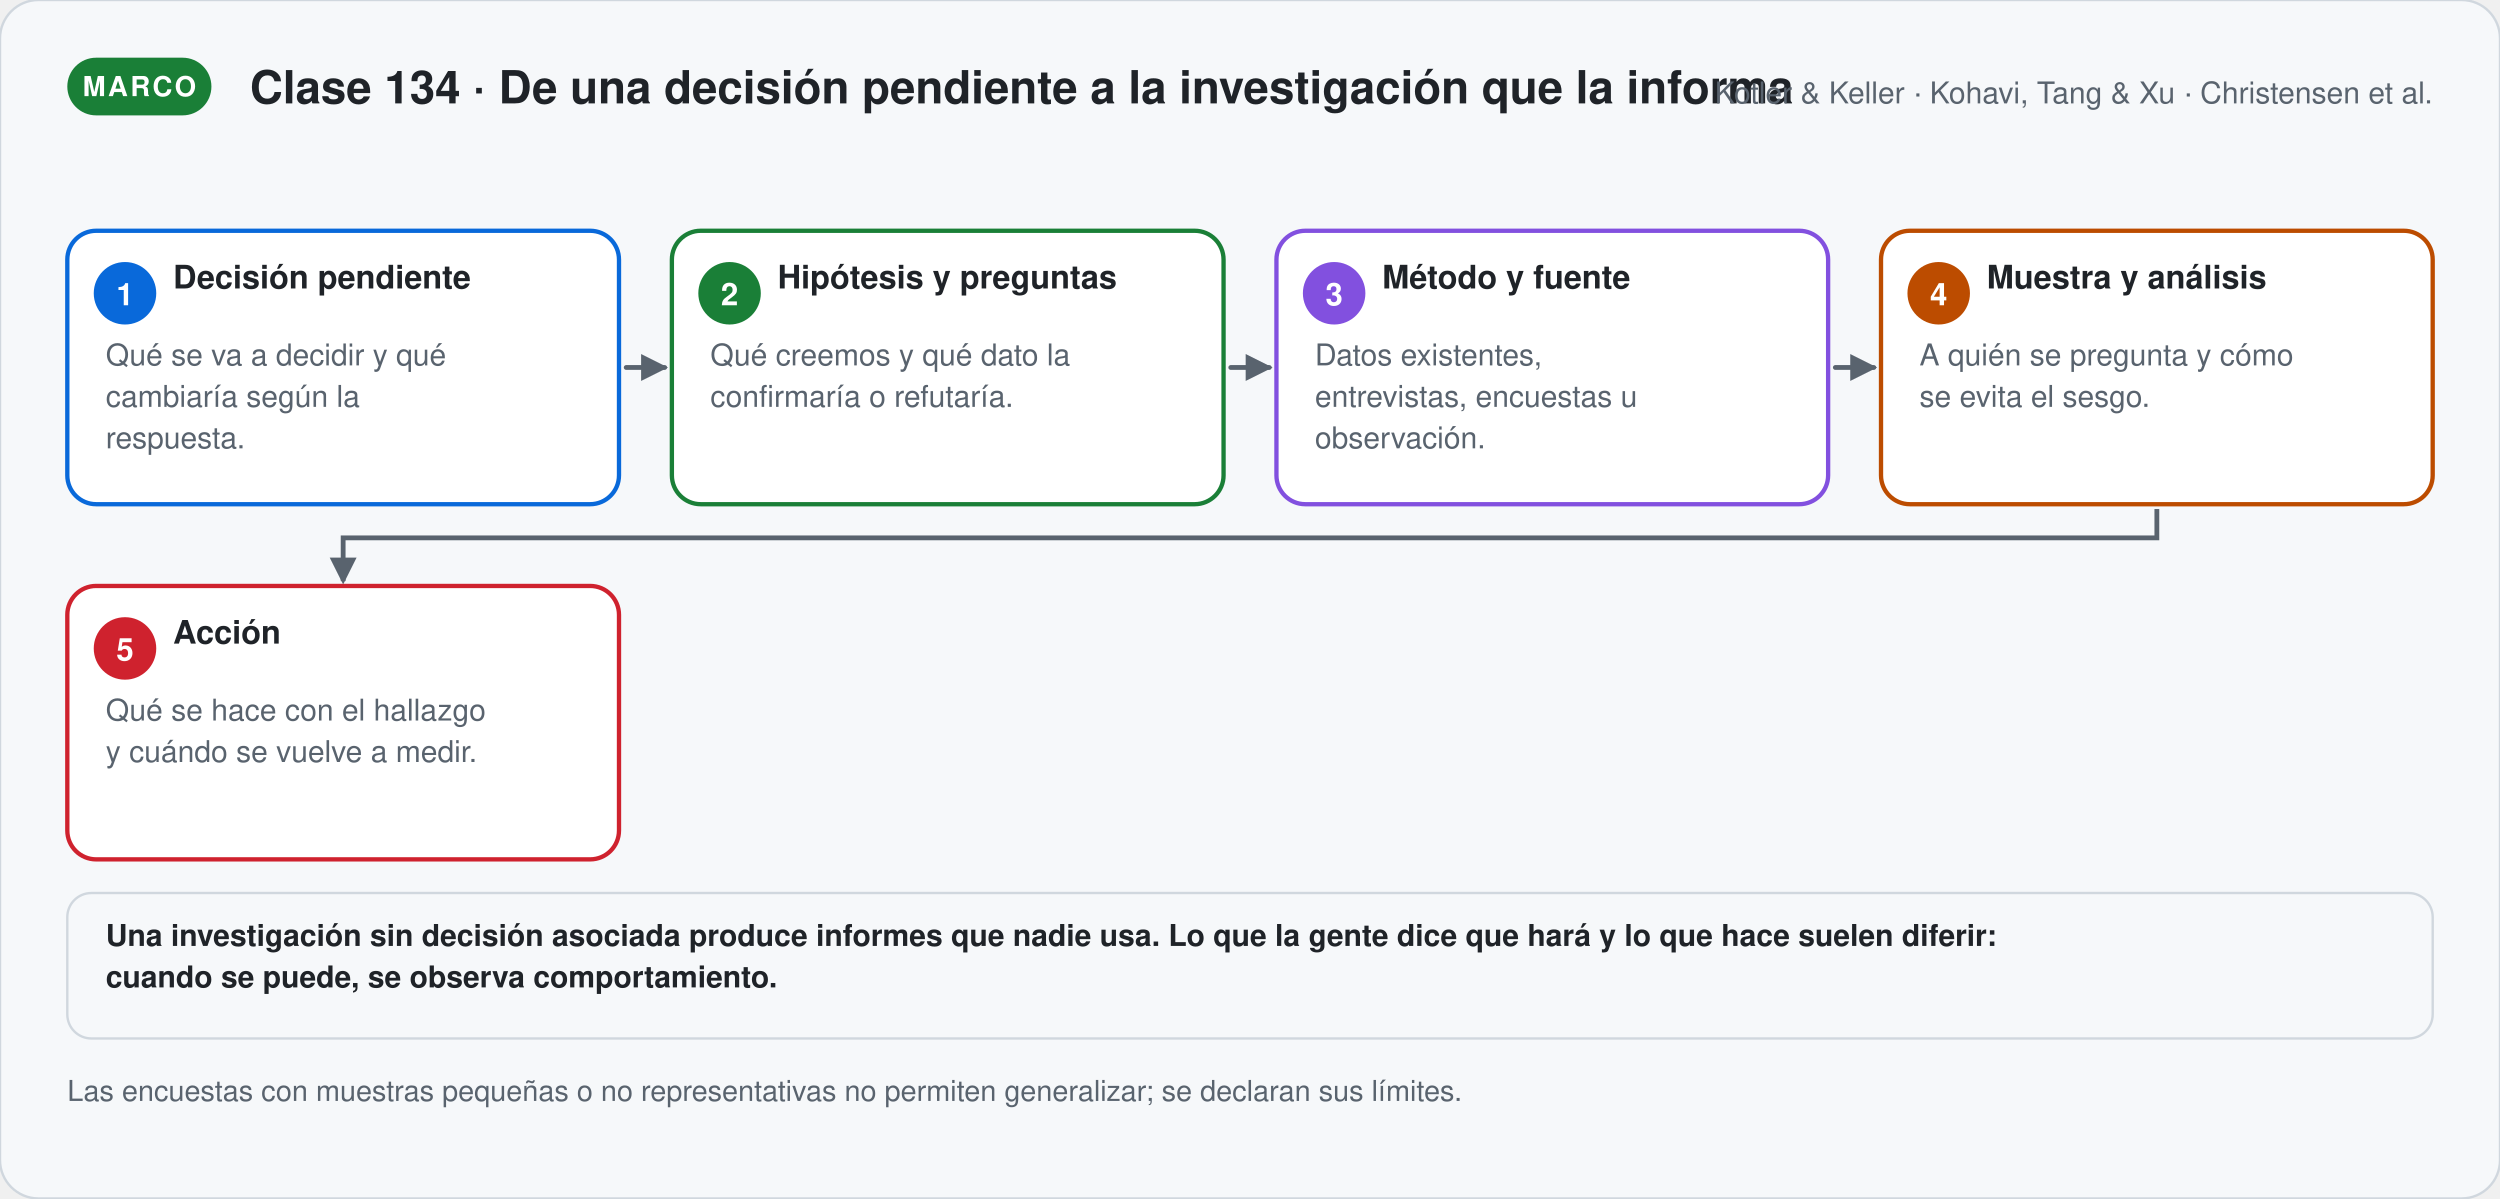
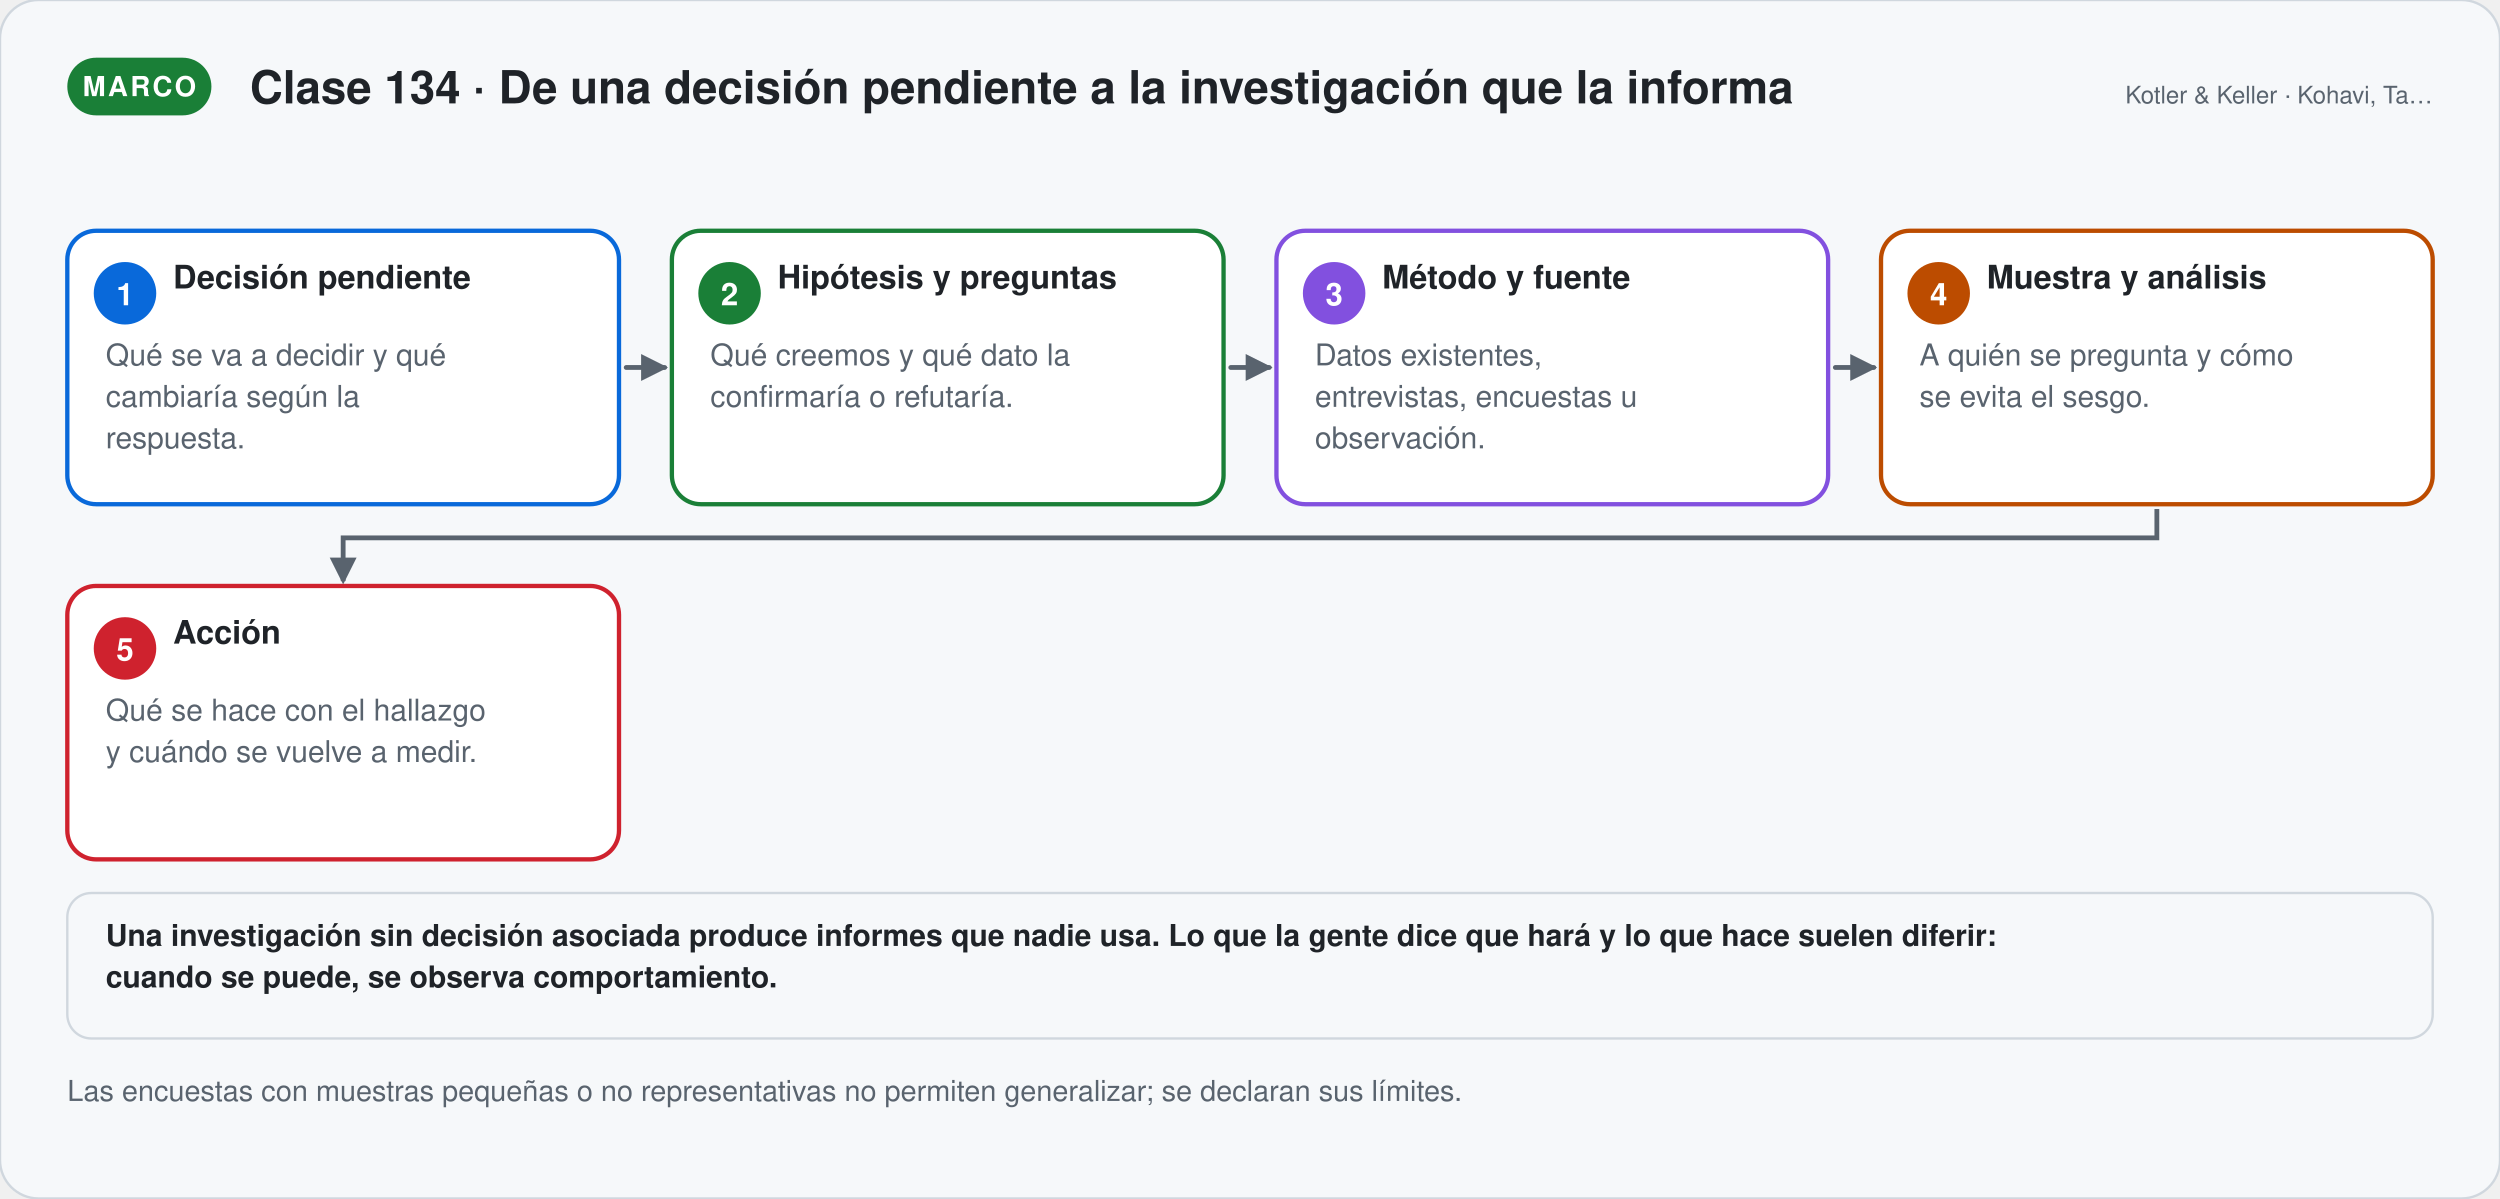
<svg xmlns="http://www.w3.org/2000/svg" viewBox="0 0 1040 498.56" width="1040" role="img" aria-labelledby="t-s134 d-s134" font-family="'Segoe UI', 'Helvetica Neue', Helvetica, Arial, sans-serif">
  <defs>
    <marker id="p-s134" viewBox="0 0 10 10" refX="8" refY="5" markerWidth="7" markerHeight="7" orient="auto">
      <path d="M1,1 L9,5 L1,9 Z" fill="#59636e" />
    </marker>
  </defs>
  <rect width="1040" height="498.56" rx="16" fill="#f6f8fa" stroke="#d0d7de" />
  <rect x="28" y="24" width="59.95" height="24" rx="12" fill="#1a7f37" />
  <text x="57.975" y="40" font-size="11.5" font-weight="700" fill="#ffffff" text-anchor="middle" letter-spacing="1">MARCO</text>
  <text x="103.95" y="43" font-size="19" font-weight="700" fill="#1f2328" text-anchor="start">Clase 134 · De una decisión pendiente a la investigación que la informa</text>
-   <text x="1012" y="43" font-size="12.5" font-weight="400" fill="#59636e" text-anchor="end">Kotler &amp; Keller · Kohavi, Tang &amp; Xu · Christensen et al.</text>
+   <text x="1012" y="43" font-size="10" font-weight="400" fill="#59636e" text-anchor="end">Kotler &amp; Keller · Kohavi, Ta…</text>
  <rect x="28" y="96" width="229.5" height="113.75" rx="12" fill="#ffffff" stroke="#0969da" stroke-width="1.8" />
  <circle cx="52.0" cy="122.0" r="13" fill="#0969da" />
  <text x="52" y="127" font-size="13" font-weight="700" fill="#ffffff" text-anchor="middle">1</text>
  <text x="72" y="120" font-size="13.5" font-weight="700" fill="#1f2328" text-anchor="start">Decisión pendiente</text>
  <text x="44" y="152" font-size="12.5" font-weight="400" fill="#59636e" text-anchor="start">Qué se va a decidir y qué</text>
  <text x="44" y="169.25" font-size="12.5" font-weight="400" fill="#59636e" text-anchor="start">cambiaría según la</text>
  <text x="44" y="186.5" font-size="12.5" font-weight="400" fill="#59636e" text-anchor="start">respuesta.</text>
  <path d="M260.5,152.875 L276.5,152.875" stroke="#59636e" stroke-width="2" fill="none" stroke-linecap="round" marker-end="url(#p-s134)" />
  <rect x="279.5" y="96" width="229.5" height="113.75" rx="12" fill="#ffffff" stroke="#1a7f37" stroke-width="1.8" />
  <circle cx="303.5" cy="122.0" r="13" fill="#1a7f37" />
  <text x="303.5" y="127" font-size="13" font-weight="700" fill="#ffffff" text-anchor="middle">2</text>
  <text x="323.5" y="120" font-size="13.5" font-weight="700" fill="#1f2328" text-anchor="start">Hipótesis y preguntas</text>
  <text x="295.5" y="152" font-size="12.5" font-weight="400" fill="#59636e" text-anchor="start">Qué creemos y qué dato la</text>
  <text x="295.5" y="169.25" font-size="12.5" font-weight="400" fill="#59636e" text-anchor="start">confirmaría o refutaría.</text>
  <path d="M512,152.875 L528,152.875" stroke="#59636e" stroke-width="2" fill="none" stroke-linecap="round" marker-end="url(#p-s134)" />
  <rect x="531" y="96" width="229.5" height="113.75" rx="12" fill="#ffffff" stroke="#8250df" stroke-width="1.8" />
  <circle cx="555.0" cy="122.0" r="13" fill="#8250df" />
  <text x="555" y="127" font-size="13" font-weight="700" fill="#ffffff" text-anchor="middle">3</text>
  <text x="575" y="120" font-size="13.5" font-weight="700" fill="#1f2328" text-anchor="start">Método y fuente</text>
  <text x="547" y="152" font-size="12.5" font-weight="400" fill="#59636e" text-anchor="start">Datos existentes,</text>
  <text x="547" y="169.25" font-size="12.5" font-weight="400" fill="#59636e" text-anchor="start">entrevistas, encuestas u</text>
  <text x="547" y="186.5" font-size="12.5" font-weight="400" fill="#59636e" text-anchor="start">observación.</text>
  <path d="M763.5,152.875 L779.5,152.875" stroke="#59636e" stroke-width="2" fill="none" stroke-linecap="round" marker-end="url(#p-s134)" />
  <rect x="782.5" y="96" width="229.5" height="113.75" rx="12" fill="#ffffff" stroke="#bc4c00" stroke-width="1.8" />
  <circle cx="806.5" cy="122.0" r="13" fill="#bc4c00" />
  <text x="806.5" y="127" font-size="13" font-weight="700" fill="#ffffff" text-anchor="middle">4</text>
  <text x="826.5" y="120" font-size="13.5" font-weight="700" fill="#1f2328" text-anchor="start">Muestra y análisis</text>
  <text x="798.5" y="152" font-size="12.5" font-weight="400" fill="#59636e" text-anchor="start">A quién se pregunta y cómo</text>
  <text x="798.5" y="169.25" font-size="12.5" font-weight="400" fill="#59636e" text-anchor="start">se evita el sesgo.</text>
  <path d="M897.25,211.75 V223.75 H142.75 V241.75" stroke="#59636e" stroke-width="2" fill="none" marker-end="url(#p-s134)" />
  <rect x="28" y="243.75" width="229.5" height="113.75" rx="12" fill="#ffffff" stroke="#cf222e" stroke-width="1.8" />
  <circle cx="52.0" cy="269.75" r="13" fill="#cf222e" />
  <text x="52" y="274.75" font-size="13" font-weight="700" fill="#ffffff" text-anchor="middle">5</text>
  <text x="72" y="267.75" font-size="13.5" font-weight="700" fill="#1f2328" text-anchor="start">Acción</text>
  <text x="44" y="299.75" font-size="12.5" font-weight="400" fill="#59636e" text-anchor="start">Qué se hace con el hallazgo</text>
  <text x="44" y="317" font-size="12.5" font-weight="400" fill="#59636e" text-anchor="start">y cuándo se vuelve a medir.</text>
  <rect x="28" y="371.5" width="984" height="60.5" rx="10" fill="#f6f8fa" stroke="#d0d7de" stroke-width="1" />
  <text x="44" y="393.5" font-size="12.5" font-weight="600" fill="#1f2328" text-anchor="start">Una investigación sin decisión asociada produce informes que nadie usa. Lo que la gente dice que hará y lo que hace suelen diferir:</text>
  <text x="44" y="410.75" font-size="12.5" font-weight="600" fill="#1f2328" text-anchor="start">cuando se puede, se observa comportamiento.</text>
  <text x="28" y="458" font-size="12" font-weight="400" fill="#59636e" text-anchor="start">Las encuestas con muestras pequeñas o no representativas no permiten generalizar; se declaran sus límites.</text>
</svg>
